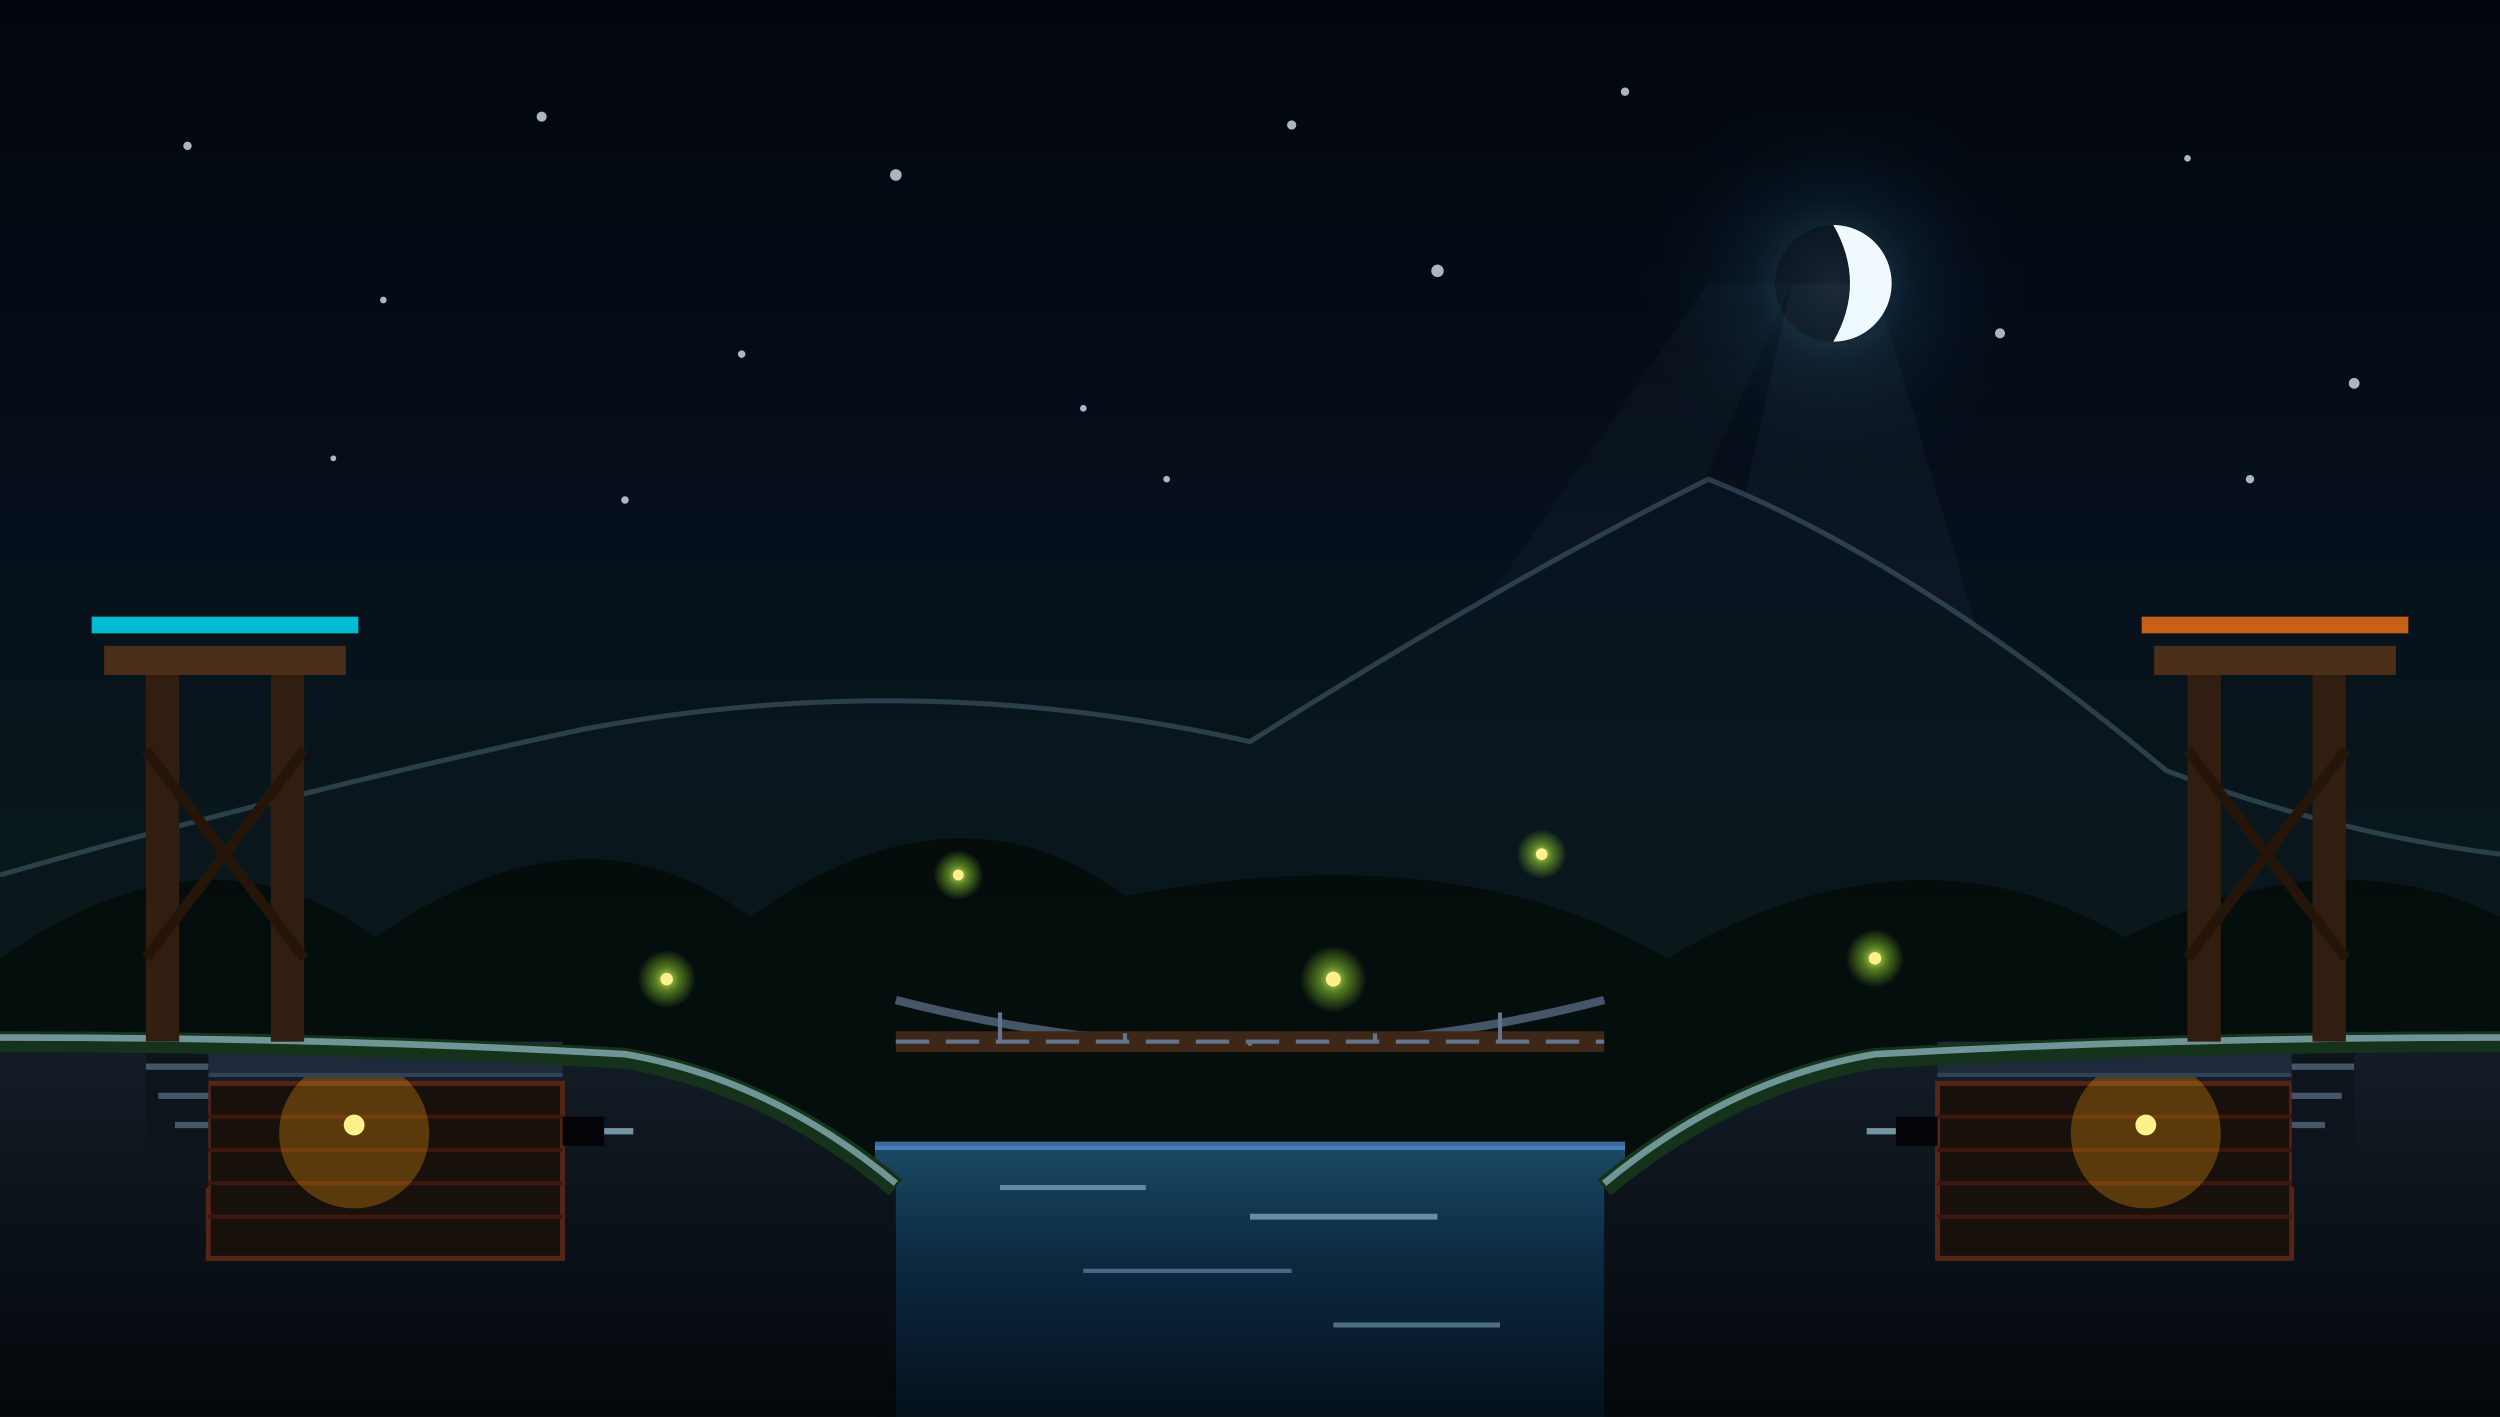
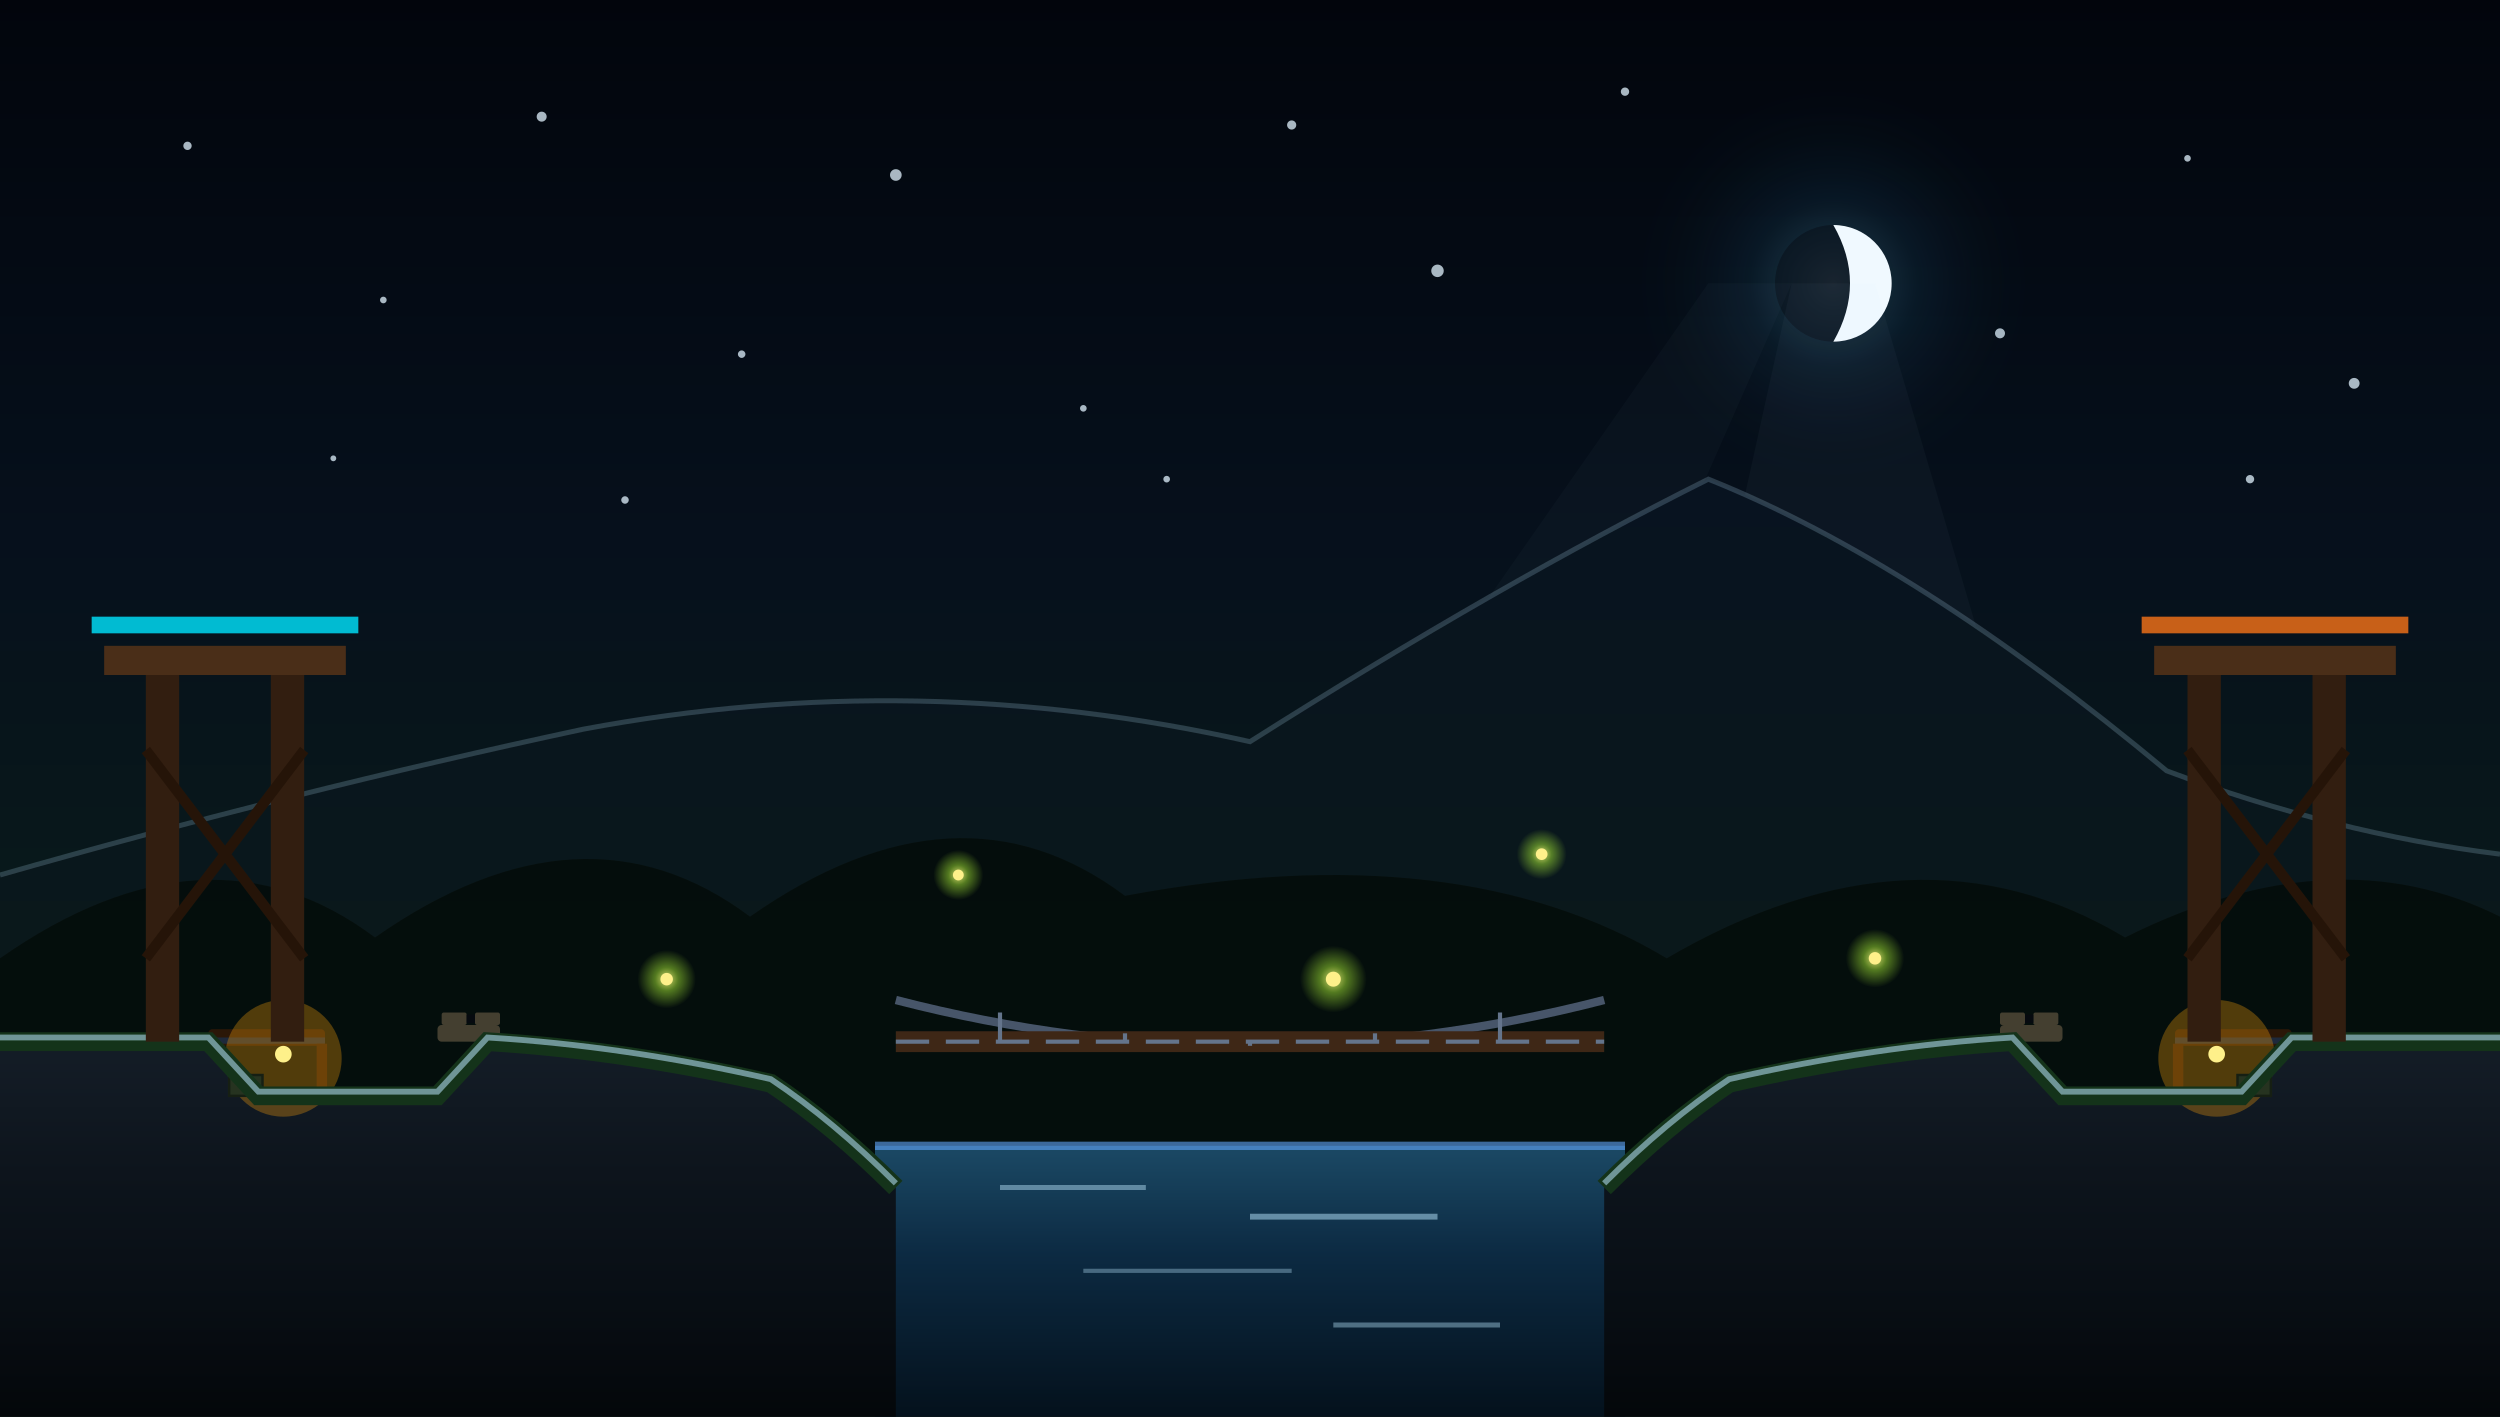
<svg xmlns="http://www.w3.org/2000/svg" viewBox="0 0 600 340" width="100%" height="100%">
  <defs>
    <linearGradient id="skyGrad" x1="0%" y1="0%" x2="0%" y2="100%">
      <stop offset="0%" stop-color="#02050c" />
      <stop offset="38%" stop-color="#06101c" />
      <stop offset="70%" stop-color="#091b1a" />
      <stop offset="100%" stop-color="#071511" />
    </linearGradient>
    <linearGradient id="mountainGrad" x1="0%" y1="0%" x2="0%" y2="100%">
      <stop offset="0%" stop-color="#081320" />
      <stop offset="60%" stop-color="#0a191a" />
      <stop offset="100%" stop-color="#0b1f1a" />
    </linearGradient>
    <linearGradient id="cliffGrad" x1="0%" y1="0%" x2="0%" y2="100%">
      <stop offset="0%" stop-color="#141d27" />
      <stop offset="35%" stop-color="#0d141c" />
      <stop offset="70%" stop-color="#080e14" />
      <stop offset="100%" stop-color="#04070a" />
    </linearGradient>
    <linearGradient id="waterGrad" x1="0%" y1="0%" x2="0%" y2="100%">
      <stop offset="0%" stop-color="#1b4965" />
      <stop offset="40%" stop-color="#0c2a42" />
      <stop offset="100%" stop-color="#04111c" />
    </linearGradient>
    <radialGradient id="moonHalo" cx="50%" cy="50%" r="50%">
      <stop offset="0%" stop-color="#bae6fd" stop-opacity="0.25" />
      <stop offset="40%" stop-color="#38bdf8" stop-opacity="0.08" />
      <stop offset="100%" stop-color="#02050c" stop-opacity="0" />
    </radialGradient>
    <radialGradient id="fireflyGlow" cx="50%" cy="50%" r="50%">
      <stop offset="0%" stop-color="#fef08a" stop-opacity="0.9" />
      <stop offset="40%" stop-color="#a3e635" stop-opacity="0.5" />
      <stop offset="100%" stop-color="#a3e635" stop-opacity="0" />
    </radialGradient>
  </defs>
  <rect width="600" height="340" fill="url(#skyGrad)" />
  <g fill="#e0f2fe" opacity="0.75">
    <circle cx="45" cy="35" r="1" />
    <circle cx="92" cy="72" r="0.8" />
    <circle cx="130" cy="28" r="1.2" />
    <circle cx="178" cy="85" r="0.9" />
    <circle cx="215" cy="42" r="1.4" />
    <circle cx="260" cy="98" r="0.8" />
    <circle cx="310" cy="30" r="1.1" />
    <circle cx="345" cy="65" r="1.5" />
    <circle cx="390" cy="22" r="1" />
    <circle cx="480" cy="80" r="1.2" />
    <circle cx="525" cy="38" r="0.8" />
    <circle cx="565" cy="92" r="1.3" />
    <circle cx="80" cy="110" r="0.7" />
    <circle cx="150" cy="120" r="0.9" />
    <circle cx="280" cy="115" r="0.8" />
    <circle cx="540" cy="115" r="1" />
  </g>
  <circle cx="440" cy="68" r="50" fill="url(#moonHalo)" />
  <circle cx="440" cy="68" r="14" fill="#08101a" opacity="0.6" />
  <path d="M 440 54 A 14 14 0 0 1 440 82 Q 448 68 440 54 Z" fill="#f0f9ff" />
  <polygon points="430,68 450,68 530,340 370,340" fill="#bae6fd" opacity="0.035" />
  <polygon points="410,68 430,68 310,340 220,340" fill="#bae6fd" opacity="0.025" />
  <path d="M 0 340 L 0 210 Q 70 190 140 175 Q 220 160 300 178 Q 360 140 410 115 Q 460 135 520 185 Q 560 200 600 205 L 600 340 Z" fill="url(#mountainGrad)" />
  <path d="M 0 210 Q 70 190 140 175 Q 220 160 300 178 Q 360 140 410 115 Q 460 135 520 185 Q 560 200 600 205" stroke="#bae6fd" stroke-width="1.2" opacity="0.2" fill="none" />
  <path d="M 0 340 L 0 230 Q 50 195 90 225 Q 140 190 180 220 Q 230 185 270 215 Q 350 200 400 230 Q 460 195 510 225 Q 560 200 600 220 L 600 340 Z" fill="#040c09" opacity="0.85" />
  <rect x="210" y="275" width="180" height="65" fill="url(#waterGrad)" />
  <line x1="210" y1="275" x2="390" y2="275" stroke="#60a5fa" stroke-width="2" opacity="0.6" />
  <line x1="240" y1="285" x2="275" y2="285" stroke="#bae6fd" stroke-width="1.2" opacity="0.45" />
  <line x1="300" y1="292" x2="345" y2="292" stroke="#bae6fd" stroke-width="1.4" opacity="0.5" />
  <line x1="260" y1="305" x2="310" y2="305" stroke="#bae6fd" stroke-width="1" opacity="0.35" />
  <line x1="320" y1="318" x2="360" y2="318" stroke="#bae6fd" stroke-width="1.2" opacity="0.4" />
-   <path d="M 0 340 L 0 250 Q 80 250 150 254 Q 185 260 215 285 L 215 340 Z" fill="url(#cliffGrad)" />
-   <rect x="50" y="260" width="85" height="42" fill="#18100b" rx="2" />
-   <rect x="50" y="260" width="85" height="42" stroke="#562417" stroke-width="1.2" fill="none" />
-   <line x1="50" y1="268" x2="135" y2="268" stroke="#3d170e" stroke-width="1" />
-   <line x1="50" y1="276" x2="135" y2="276" stroke="#3d170e" stroke-width="1" />
-   <line x1="50" y1="284" x2="135" y2="284" stroke="#3d170e" stroke-width="1" />
-   <line x1="50" y1="292" x2="135" y2="292" stroke="#3d170e" stroke-width="1" />
-   <circle cx="85" cy="272" r="18" fill="#f59e0b" opacity="0.3" />
-   <circle cx="85" cy="270" r="2.5" fill="#fef08a" />
-   <rect x="135" y="268" width="10" height="7" fill="#020408" />
-   <line x1="145" y1="271.5" x2="152" y2="271.5" stroke="#bae6fd" stroke-width="1.5" opacity="0.6" />
-   <rect x="50" y="250" width="85" height="8" fill="#1e293b" />
-   <line x1="50" y1="258" x2="135" y2="258" stroke="#334155" stroke-width="1" />
-   <polygon points="35,250 50,250 50,285 35,285" fill="#0d141c" />
-   <line x1="35" y1="256" x2="50" y2="256" stroke="#475569" stroke-width="1.5" />
-   <line x1="38" y1="263" x2="50" y2="263" stroke="#475569" stroke-width="1.5" />
-   <line x1="42" y1="270" x2="50" y2="270" stroke="#475569" stroke-width="1.5" />
-   <path d="M 0 250 Q 80 250 150 254 Q 185 260 215 285" stroke="#14331a" stroke-width="5" fill="none" />
-   <path d="M 0 249 Q 80 249 150 253 Q 185 259 215 284" stroke="#bae6fd" stroke-width="1.6" opacity="0.55" fill="none" />
-   <path d="M 600 340 L 600 250 Q 520 250 450 254 Q 415 260 385 285 L 385 340 Z" fill="url(#cliffGrad)" />
-   <rect x="465" y="260" width="85" height="42" fill="#18100b" rx="2" />
-   <rect x="465" y="260" width="85" height="42" stroke="#562417" stroke-width="1.2" fill="none" />
-   <line x1="465" y1="268" x2="550" y2="268" stroke="#3d170e" stroke-width="1" />
-   <line x1="465" y1="276" x2="550" y2="276" stroke="#3d170e" stroke-width="1" />
-   <line x1="465" y1="284" x2="550" y2="284" stroke="#3d170e" stroke-width="1" />
-   <line x1="465" y1="292" x2="550" y2="292" stroke="#3d170e" stroke-width="1" />
-   <circle cx="515" cy="272" r="18" fill="#f59e0b" opacity="0.3" />
-   <circle cx="515" cy="270" r="2.5" fill="#fef08a" />
-   <rect x="455" y="268" width="10" height="7" fill="#020408" />
-   <line x1="448" y1="271.5" x2="455" y2="271.5" stroke="#bae6fd" stroke-width="1.5" opacity="0.6" />
-   <rect x="465" y="250" width="85" height="8" fill="#1e293b" />
-   <line x1="465" y1="258" x2="550" y2="258" stroke="#334155" stroke-width="1" />
-   <polygon points="550,250 565,250 565,285 550,285" fill="#0d141c" />
-   <line x1="550" y1="256" x2="565" y2="256" stroke="#475569" stroke-width="1.5" />
-   <line x1="550" y1="263" x2="562" y2="263" stroke="#475569" stroke-width="1.5" />
-   <line x1="550" y1="270" x2="558" y2="270" stroke="#475569" stroke-width="1.5" />
-   <path d="M 600 250 Q 520 250 450 254 Q 415 260 385 285" stroke="#14331a" stroke-width="5" fill="none" />
-   <path d="M 600 249 Q 520 249 450 253 Q 415 259 385 284" stroke="#bae6fd" stroke-width="1.6" opacity="0.55" fill="none" />
+   <path d="M 0 340 L 0 250 L 50 250 L 62 263 L 105 263 L 117 250 Q 150 252 185 260 Q 200 270 215 285 L 215 340 Z" fill="url(#cliffGrad)" />
+   <line x1="62" y1="263" x2="105" y2="263" stroke="#3c230e" stroke-width="2.5" />
+   <line x1="65" y1="262" x2="103" y2="262" stroke="#563517" stroke-width="0.8" />
+   <rect x="50" y="247" width="28" height="4" fill="#2b1708" rx="1" />
+   <rect x="50" y="249" width="28" height="1.5" fill="#1e293b" />
+   <rect x="76" y="250.5" width="2.5" height="12.5" fill="#2d1808" />
+   <circle cx="68" cy="254" r="14" fill="#f59e0b" opacity="0.32" />
+   <circle cx="68" cy="253" r="2" fill="#fef08a" />
+   <rect x="55" y="258" width="8" height="5" fill="#263320" stroke="#161f13" stroke-width="0.6" />
+   <rect x="105" y="246" width="15" height="4" fill="#443f30" rx="1" />
+   <rect x="106" y="243" width="6" height="3" fill="#443f30" rx="0.5" />
+   <rect x="114" y="243" width="6" height="3" fill="#443f30" rx="0.5" />
+   <rect x="112" y="243.5" width="2" height="2" fill="#060a0f" />
+   <path d="M 0 250 L 50 250 L 62 263 L 105 263 L 117 250 Q 150 252 185 260 Q 200 270 215 285" stroke="#14331a" stroke-width="4.5" fill="none" />
+   <path d="M 0 249 L 50 249 L 62 262 L 105 262 L 117 249 Q 150 251 185 259 Q 200 269 215 284" stroke="#bae6fd" stroke-width="1.4" opacity="0.55" fill="none" />
+   <path d="M 600 340 L 600 250 L 550 250 L 538 263 L 495 263 L 483 250 Q 450 252 415 260 Q 400 270 385 285 L 385 340 Z" fill="url(#cliffGrad)" />
+   <line x1="495" y1="263" x2="538" y2="263" stroke="#3c230e" stroke-width="2.5" />
+   <line x1="497" y1="262" x2="535" y2="262" stroke="#563517" stroke-width="0.8" />
+   <rect x="522" y="247" width="28" height="4" fill="#2b1708" rx="1" />
+   <rect x="522" y="249" width="28" height="1.5" fill="#1e293b" />
+   <rect x="521.5" y="250.5" width="2.5" height="12.5" fill="#2d1808" />
+   <circle cx="532" cy="254" r="14" fill="#f59e0b" opacity="0.32" />
+   <circle cx="532" cy="253" r="2" fill="#fef08a" />
+   <rect x="537" y="258" width="8" height="5" fill="#263320" stroke="#161f13" stroke-width="0.6" />
+   <rect x="480" y="246" width="15" height="4" fill="#443f30" rx="1" />
+   <rect x="480" y="243" width="6" height="3" fill="#443f30" rx="0.5" />
+   <rect x="488" y="243" width="6" height="3" fill="#443f30" rx="0.5" />
+   <rect x="486" y="243.5" width="2" height="2" fill="#060a0f" />
+   <path d="M 600 250 L 550 250 L 538 263 L 495 263 L 483 250 Q 450 252 415 260 Q 400 270 385 285" stroke="#14331a" stroke-width="4.5" fill="none" />
+   <path d="M 600 249 L 550 249 L 538 262 L 495 262 L 483 249 Q 450 251 415 259 Q 400 269 385 284" stroke="#bae6fd" stroke-width="1.4" opacity="0.55" fill="none" />
  <path d="M 215 240 Q 300 262 385 240" stroke="#475569" stroke-width="2" fill="none" />
  <line x1="215" y1="250" x2="385" y2="250" stroke="#3e2716" stroke-width="5" />
  <line x1="215" y1="250" x2="385" y2="250" stroke="#64748b" stroke-width="1" stroke-dasharray="8,4" />
  <line x1="240" y1="243" x2="240" y2="250" stroke="#64748b" stroke-width="1" />
  <line x1="270" y1="248" x2="270" y2="250" stroke="#64748b" stroke-width="1" />
  <line x1="300" y1="251" x2="300" y2="250" stroke="#64748b" stroke-width="1" />
  <line x1="330" y1="248" x2="330" y2="250" stroke="#64748b" stroke-width="1" />
  <line x1="360" y1="243" x2="360" y2="250" stroke="#64748b" stroke-width="1" />
  <rect x="35" y="160" width="8" height="90" fill="#321e10" />
  <rect x="65" y="160" width="8" height="90" fill="#321e10" />
  <line x1="35" y1="180" x2="73" y2="230" stroke="#251408" stroke-width="2.5" />
  <line x1="73" y1="180" x2="35" y2="230" stroke="#251408" stroke-width="2.5" />
  <rect x="25" y="155" width="58" height="7" fill="#4a2e18" />
  <rect x="22" y="148" width="64" height="4" fill="#00e5ff" opacity="0.8" />
  <rect x="525" y="160" width="8" height="90" fill="#321e10" />
  <rect x="555" y="160" width="8" height="90" fill="#321e10" />
  <line x1="525" y1="180" x2="563" y2="230" stroke="#251408" stroke-width="2.5" />
  <line x1="563" y1="180" x2="525" y2="230" stroke="#251408" stroke-width="2.5" />
  <rect x="517" y="155" width="58" height="7" fill="#4a2e18" />
  <rect x="514" y="148" width="64" height="4" fill="#f97316" opacity="0.8" />
  <circle cx="160" cy="235" r="7" fill="url(#fireflyGlow)" />
  <circle cx="160" cy="235" r="1.5" fill="#fef08a" />
  <circle cx="230" cy="210" r="6" fill="url(#fireflyGlow)" />
  <circle cx="230" cy="210" r="1.3" fill="#fef08a" />
  <circle cx="320" cy="235" r="8" fill="url(#fireflyGlow)" />
  <circle cx="320" cy="235" r="1.8" fill="#fef08a" />
  <circle cx="370" cy="205" r="6" fill="url(#fireflyGlow)" />
  <circle cx="370" cy="205" r="1.4" fill="#fef08a" />
  <circle cx="450" cy="230" r="7" fill="url(#fireflyGlow)" />
  <circle cx="450" cy="230" r="1.5" fill="#fef08a" />
</svg>
